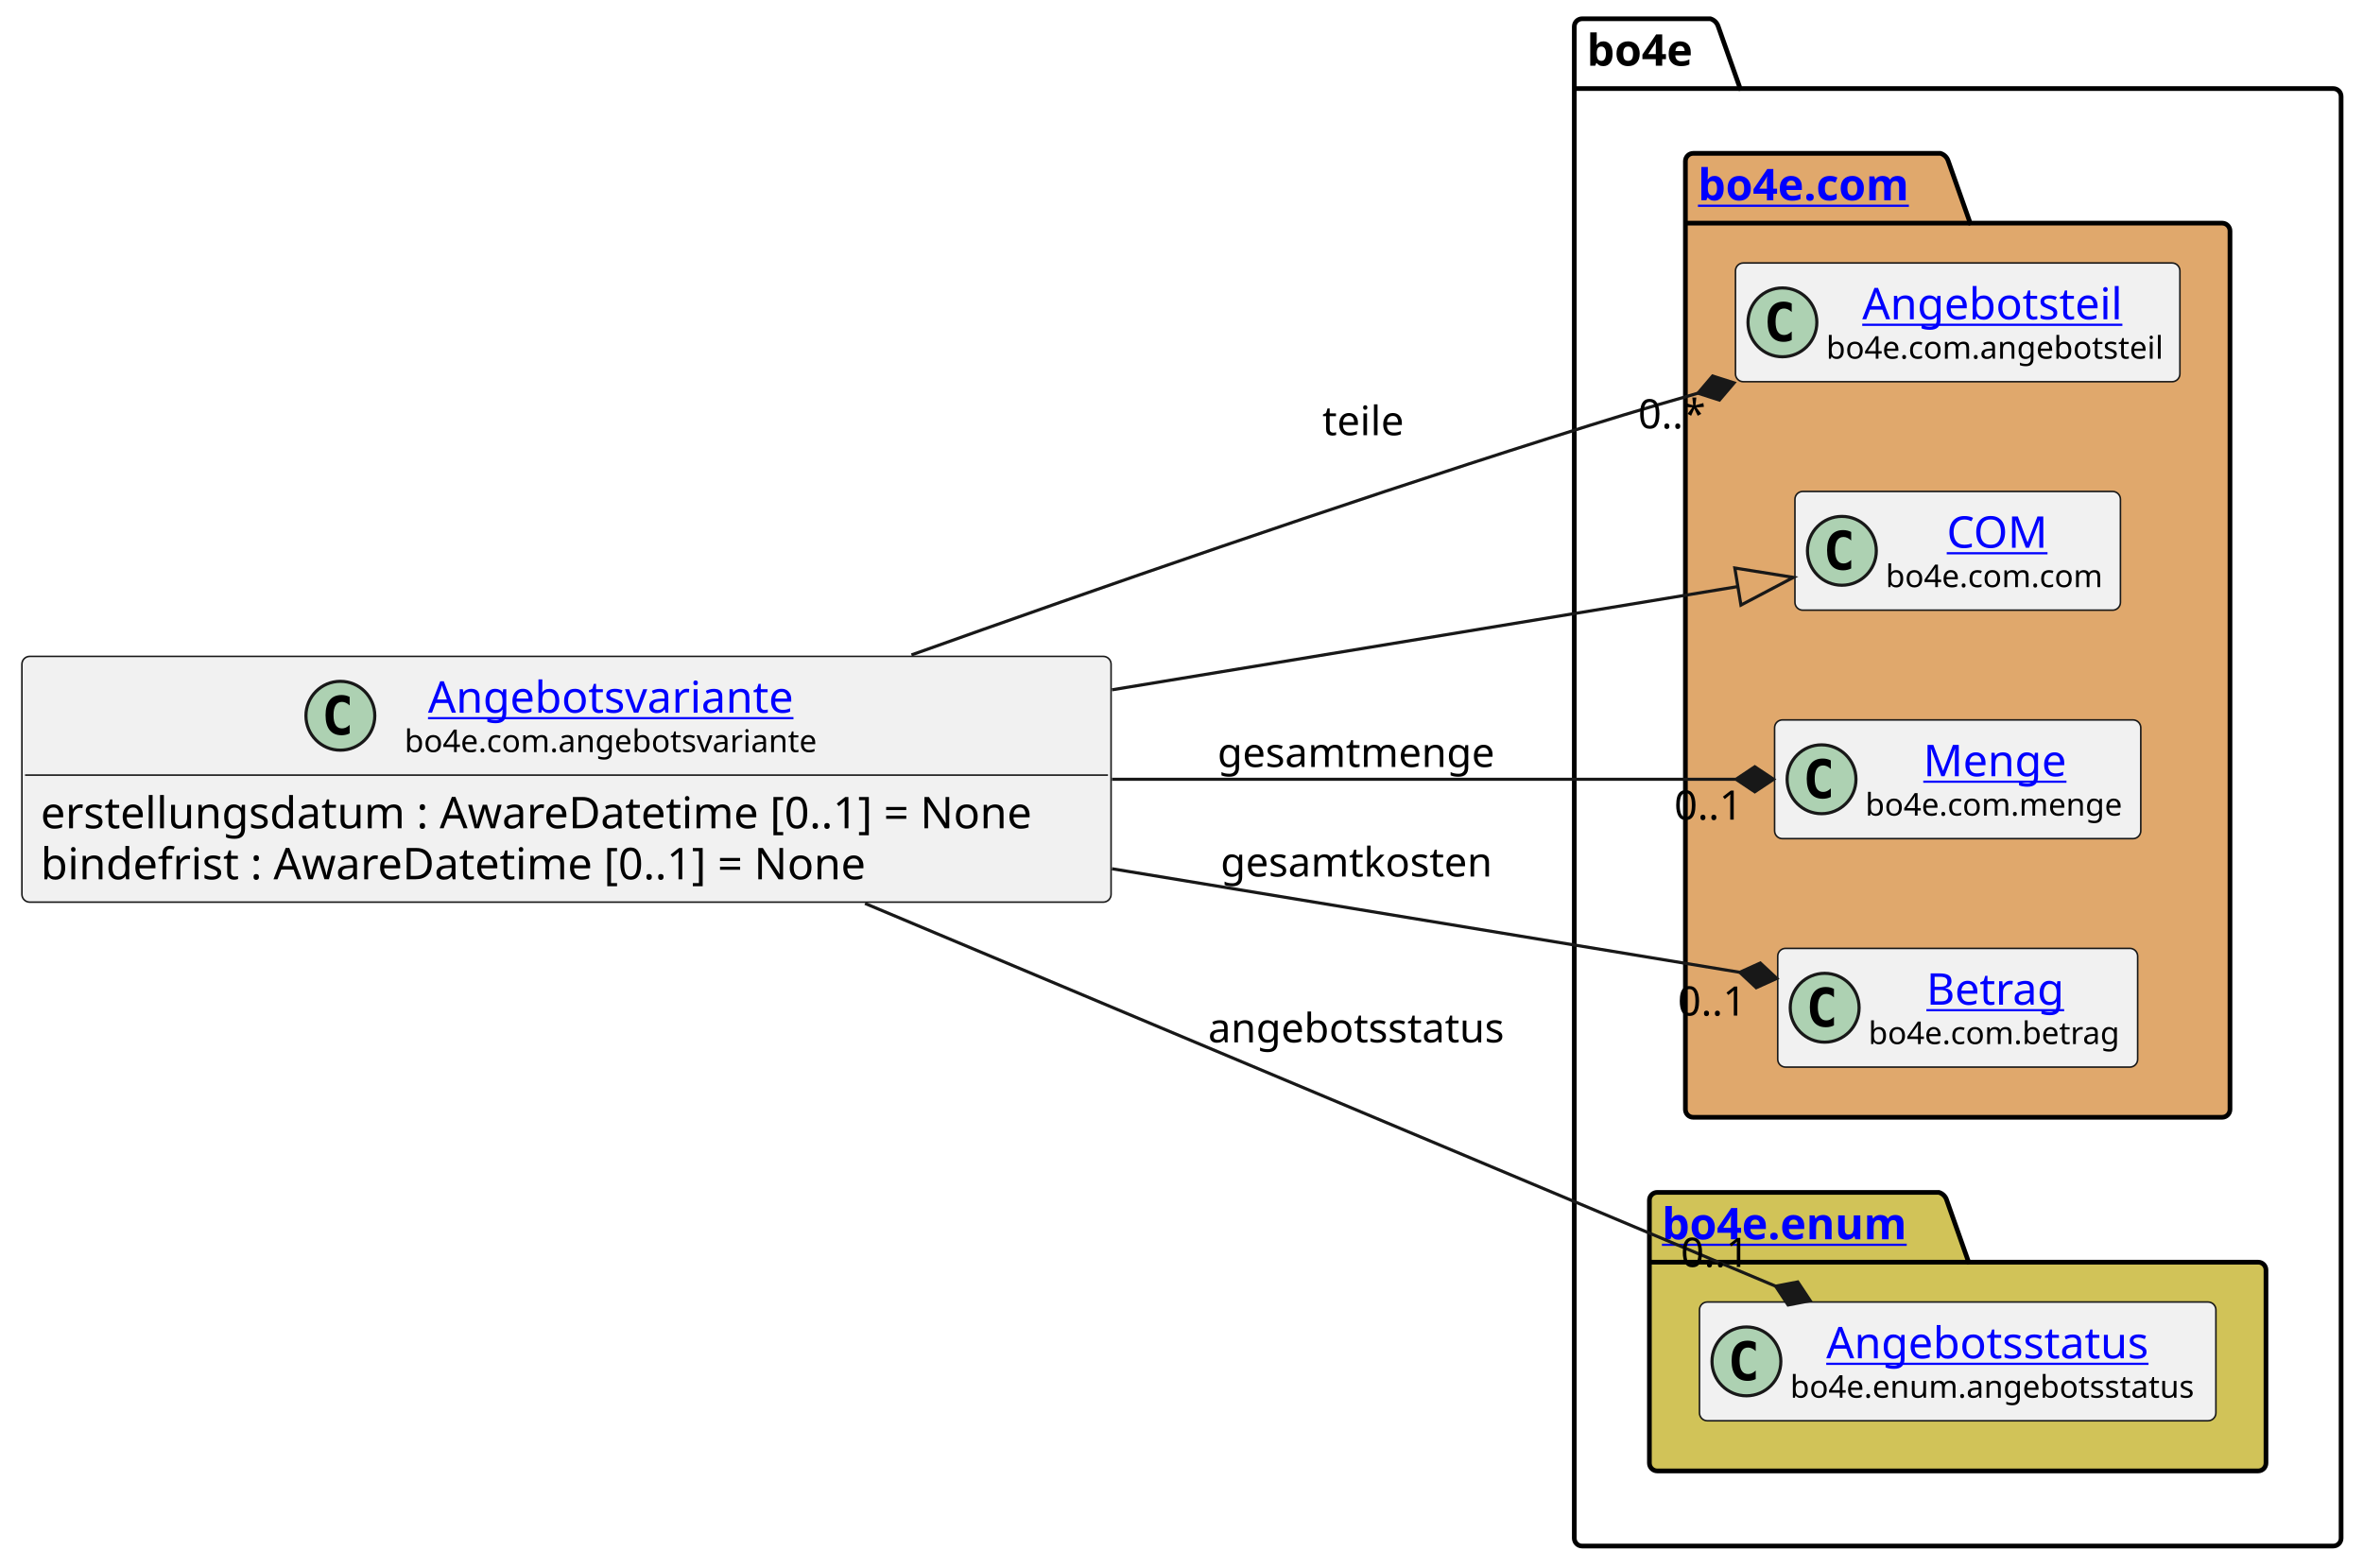
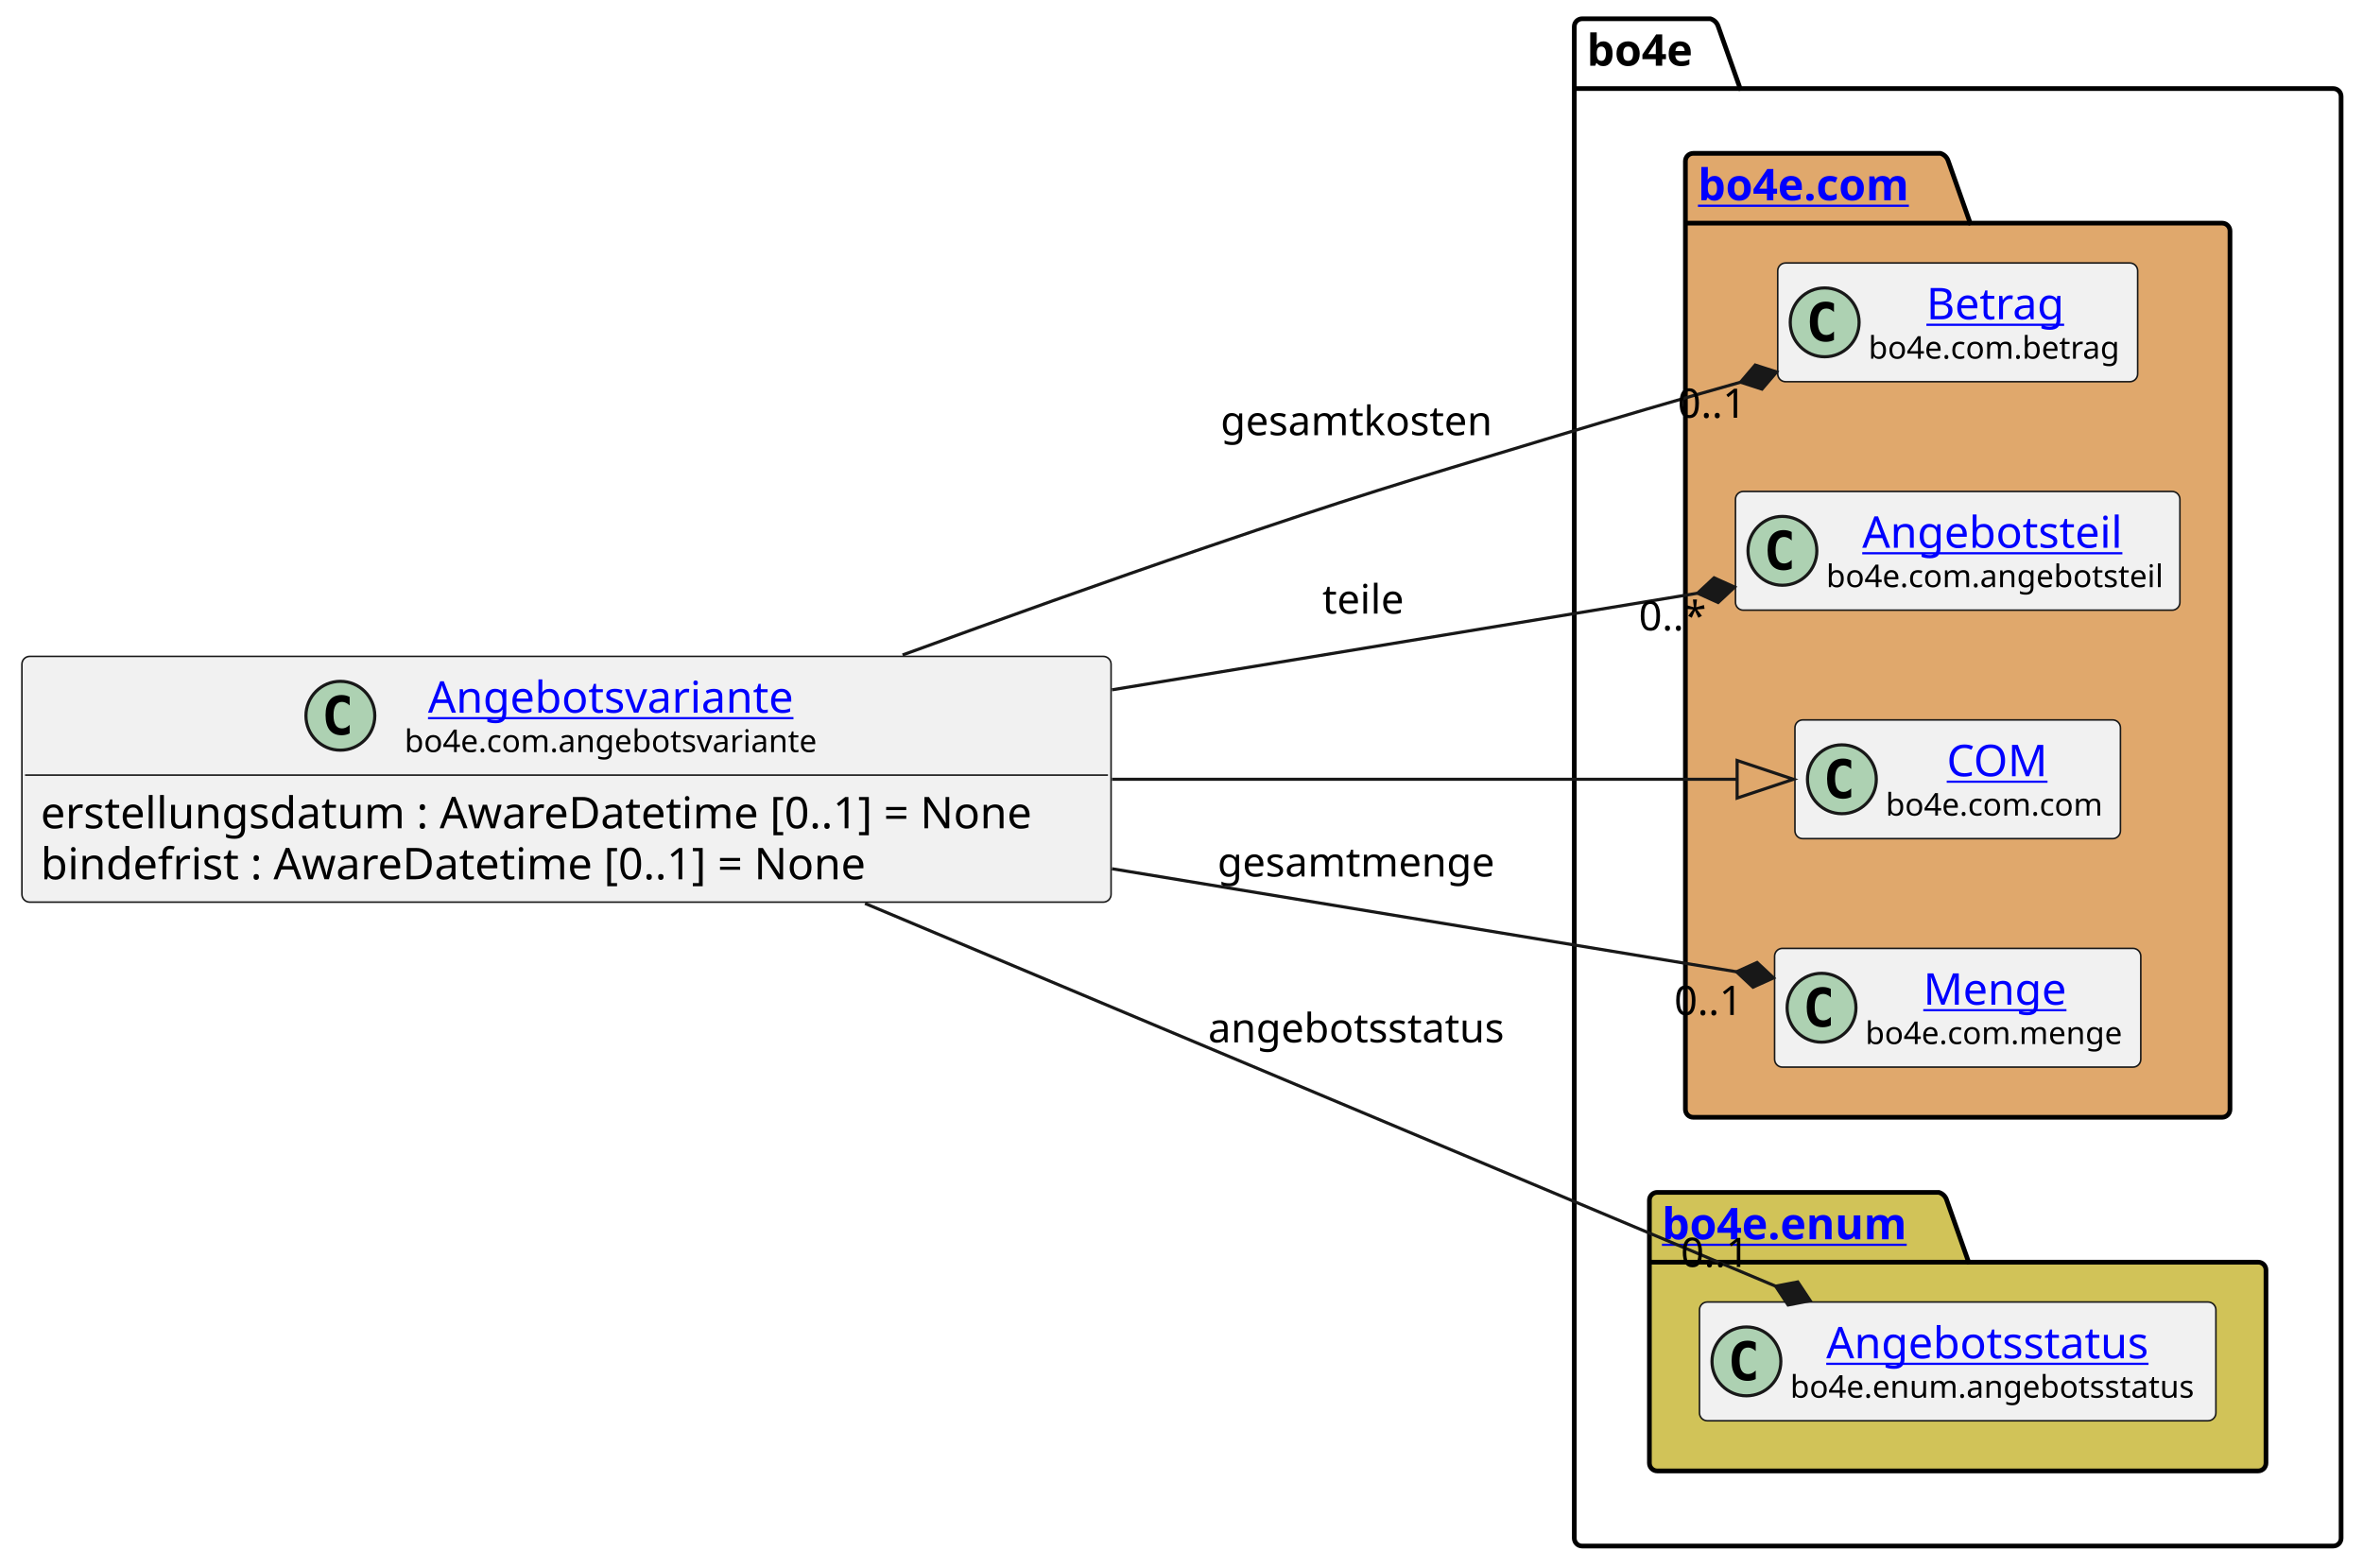
<svg xmlns="http://www.w3.org/2000/svg" xmlns:xlink="http://www.w3.org/1999/xlink" contentStyleType="text/css" height="501px" preserveAspectRatio="none" style="width:755px;height:501px;background:#FFFFFF;" version="1.1" viewBox="0 0 755 501" width="755px" zoomAndPan="magnify">
  <defs />
  <g>
    <g id="cluster_bo4e">
      <path d="M505.5,6 L546.5,6 A3.75,3.75 0 0 1 549,8.5 L556,28.297 L745.5,28.297 A2.5,2.5 0 0 1 748,30.797 L748,491.5 A2.5,2.5 0 0 1 745.5,494 L505.5,494 A2.5,2.5 0 0 1 503,491.5 L503,8.5 A2.5,2.5 0 0 1 505.5,6 " fill="none" style="stroke:#000000;stroke-width:1.5;" />
      <line style="stroke:#000000;stroke-width:1.5;" x1="503" x2="556" y1="28.297" y2="28.297" />
      <text fill="#000000" font-family="sans-serif" font-size="14" font-weight="bold" lengthAdjust="spacing" textLength="40" x="507" y="20.995">bo4e</text>
    </g>
    <g id="cluster_com">
      <path d="M541,49 L620,49 A3.75,3.75 0 0 1 622.5,51.5 L629.5,71.297 L710,71.297 A2.5,2.5 0 0 1 712.5,73.797 L712.5,354.5 A2.5,2.5 0 0 1 710,357 L541,357 A2.5,2.5 0 0 1 538.5,354.5 L538.5,51.5 A2.5,2.5 0 0 1 541,49 " fill="#E0A86C" style="stroke:#000000;stroke-width:1.5;" />
      <line style="stroke:#000000;stroke-width:1.5;" x1="538.5" x2="629.5" y1="71.297" y2="71.297" />
      <a href="https://bo4e.github.io/BO4E-python/latest/api/bo4e.com.html" target="_top" title="https://bo4e.github.io/BO4E-python/latest/api/bo4e.com.html" xlink:actuate="onRequest" xlink:href="https://bo4e.github.io/BO4E-python/latest/api/bo4e.com.html" xlink:show="new" xlink:title="https://bo4e.github.io/BO4E-python/latest/api/bo4e.com.html" xlink:type="simple">
        <text fill="#0000FF" font-family="sans-serif" font-size="14" font-weight="bold" lengthAdjust="spacing" text-decoration="underline" textLength="78" x="542.5" y="63.995">bo4e.com</text>
      </a>
    </g>
    <g id="cluster_enum">
      <path d="M529.5,381 L619.5,381 A3.75,3.75 0 0 1 622,383.5 L629,403.297 L721.5,403.297 A2.5,2.5 0 0 1 724,405.797 L724,467.5 A2.5,2.5 0 0 1 721.5,470 L529.5,470 A2.5,2.5 0 0 1 527,467.5 L527,383.5 A2.5,2.5 0 0 1 529.5,381 " fill="#D1C358" style="stroke:#000000;stroke-width:1.5;" />
      <line style="stroke:#000000;stroke-width:1.5;" x1="527" x2="629" y1="403.297" y2="403.297" />
      <a href="https://bo4e.github.io/BO4E-python/latest/api/bo4e.enum.html" target="_top" title="https://bo4e.github.io/BO4E-python/latest/api/bo4e.enum.html" xlink:actuate="onRequest" xlink:href="https://bo4e.github.io/BO4E-python/latest/api/bo4e.enum.html" xlink:show="new" xlink:title="https://bo4e.github.io/BO4E-python/latest/api/bo4e.enum.html" xlink:type="simple">
        <text fill="#0000FF" font-family="sans-serif" font-size="14" font-weight="bold" lengthAdjust="spacing" text-decoration="underline" textLength="89" x="531" y="395.995">bo4e.enum</text>
      </a>
    </g>
+     <g id="elem_Betrag">
+       <rect codeLine="9" fill="#F1F1F1" height="37.938" id="Betrag" rx="2.5" ry="2.5" style="stroke:#181818;stroke-width:0.5;" width="115" x="568" y="84.03" />
+       <ellipse cx="583" cy="102.999" fill="#ADD1B2" rx="11" ry="11" style="stroke:#181818;stroke-width:1.0;" />
+       <path d="M585.969,108.639 Q585.391,108.936 584.75,109.077 Q584.109,109.233 583.406,109.233 Q580.906,109.233 579.578,107.593 Q578.266,105.936 578.266,102.811 Q578.266,99.686 579.578,98.03 Q580.906,96.374 583.406,96.374 Q584.109,96.374 584.75,96.53 Q585.406,96.686 585.969,96.983 L585.969,99.702 Q585.344,99.124 584.75,98.858 Q584.156,98.577 583.531,98.577 Q582.188,98.577 581.5,99.655 Q580.812,100.718 580.812,102.811 Q580.812,104.905 581.5,105.983 Q582.188,107.046 583.531,107.046 Q584.156,107.046 584.75,106.78 Q585.344,106.499 585.969,105.921 L585.969,108.639 Z " fill="#000000" />
+       <a href="https://bo4e.github.io/BO4E-python/latest/api/bo4e.com.html#bo4e.com.betrag.Betrag" target="_top" title="https://bo4e.github.io/BO4E-python/latest/api/bo4e.com.html#bo4e.com.betrag.Betrag" xlink:actuate="onRequest" xlink:href="https://bo4e.github.io/BO4E-python/latest/api/bo4e.com.html#bo4e.com.betrag.Betrag" xlink:show="new" xlink:title="https://bo4e.github.io/BO4E-python/latest/api/bo4e.com.html#bo4e.com.betrag.Betrag" xlink:type="simple">
+         <text fill="#0000FF" font-family="sans-serif" font-size="14" lengthAdjust="spacing" text-decoration="underline" textLength="46" x="615.5" y="102.025">Betrag</text>
+       </a>
+       <text fill="#000000" font-family="sans-serif" font-size="10" lengthAdjust="spacing" textLength="83" x="597" y="114.609">bo4e.com.betrag</text>
+     </g>
    <g id="elem_Angebotsteil">
-       <rect codeLine="9" fill="#F1F1F1" height="37.938" id="Angebotsteil" rx="2.5" ry="2.5" style="stroke:#181818;stroke-width:0.5;" width="142" x="554.5" y="84.03" />
-       <ellipse cx="569.5" cy="102.999" fill="#ADD1B2" rx="11" ry="11" style="stroke:#181818;stroke-width:1.0;" />
-       <path d="M572.469,108.639 Q571.891,108.936 571.25,109.077 Q570.609,109.233 569.906,109.233 Q567.406,109.233 566.078,107.593 Q564.766,105.936 564.766,102.811 Q564.766,99.686 566.078,98.03 Q567.406,96.374 569.906,96.374 Q570.609,96.374 571.25,96.53 Q571.906,96.686 572.469,96.983 L572.469,99.702 Q571.844,99.124 571.25,98.858 Q570.656,98.577 570.031,98.577 Q568.688,98.577 568,99.655 Q567.312,100.718 567.312,102.811 Q567.312,104.905 568,105.983 Q568.688,107.046 570.031,107.046 Q570.656,107.046 571.25,106.78 Q571.844,106.499 572.469,105.921 L572.469,108.639 Z " fill="#000000" />
+       <rect codeLine="10" fill="#F1F1F1" height="37.938" id="Angebotsteil" rx="2.5" ry="2.5" style="stroke:#181818;stroke-width:0.5;" width="142" x="554.5" y="157.03" />
+       <ellipse cx="569.5" cy="175.999" fill="#ADD1B2" rx="11" ry="11" style="stroke:#181818;stroke-width:1.0;" />
+       <path d="M572.469,181.639 Q571.891,181.936 571.25,182.077 Q570.609,182.233 569.906,182.233 Q567.406,182.233 566.078,180.593 Q564.766,178.936 564.766,175.811 Q564.766,172.686 566.078,171.03 Q567.406,169.374 569.906,169.374 Q570.609,169.374 571.25,169.53 Q571.906,169.686 572.469,169.983 L572.469,172.702 Q571.844,172.124 571.25,171.858 Q570.656,171.577 570.031,171.577 Q568.688,171.577 568,172.655 Q567.312,173.718 567.312,175.811 Q567.312,177.905 568,178.983 Q568.688,180.046 570.031,180.046 Q570.656,180.046 571.25,179.78 Q571.844,179.499 572.469,178.921 L572.469,181.639 Z " fill="#000000" />
      <a href="https://bo4e.github.io/BO4E-python/latest/api/bo4e.com.html#bo4e.com.angebotsteil.Angebotsteil" target="_top" title="https://bo4e.github.io/BO4E-python/latest/api/bo4e.com.html#bo4e.com.angebotsteil.Angebotsteil" xlink:actuate="onRequest" xlink:href="https://bo4e.github.io/BO4E-python/latest/api/bo4e.com.html#bo4e.com.angebotsteil.Angebotsteil" xlink:show="new" xlink:title="https://bo4e.github.io/BO4E-python/latest/api/bo4e.com.html#bo4e.com.angebotsteil.Angebotsteil" xlink:type="simple">
-         <text fill="#0000FF" font-family="sans-serif" font-size="14" lengthAdjust="spacing" text-decoration="underline" textLength="87" x="595" y="102.025">Angebotsteil</text>
+         <text fill="#0000FF" font-family="sans-serif" font-size="14" lengthAdjust="spacing" text-decoration="underline" textLength="87" x="595" y="175.025">Angebotsteil</text>
      </a>
-       <text fill="#000000" font-family="sans-serif" font-size="10" lengthAdjust="spacing" textLength="110" x="583.5" y="114.609">bo4e.com.angebotsteil</text>
+       <text fill="#000000" font-family="sans-serif" font-size="10" lengthAdjust="spacing" textLength="110" x="583.5" y="187.609">bo4e.com.angebotsteil</text>
    </g>
    <g id="elem_COM">
-       <rect codeLine="10" fill="#F1F1F1" height="37.938" id="COM" rx="2.5" ry="2.5" style="stroke:#181818;stroke-width:0.5;" width="104" x="573.5" y="157.03" />
-       <ellipse cx="588.5" cy="175.999" fill="#ADD1B2" rx="11" ry="11" style="stroke:#181818;stroke-width:1.0;" />
-       <path d="M591.469,181.639 Q590.891,181.936 590.25,182.077 Q589.609,182.233 588.906,182.233 Q586.406,182.233 585.078,180.593 Q583.766,178.936 583.766,175.811 Q583.766,172.686 585.078,171.03 Q586.406,169.374 588.906,169.374 Q589.609,169.374 590.25,169.53 Q590.906,169.686 591.469,169.983 L591.469,172.702 Q590.844,172.124 590.25,171.858 Q589.656,171.577 589.031,171.577 Q587.688,171.577 587,172.655 Q586.312,173.718 586.312,175.811 Q586.312,177.905 587,178.983 Q587.688,180.046 589.031,180.046 Q589.656,180.046 590.25,179.78 Q590.844,179.499 591.469,178.921 L591.469,181.639 Z " fill="#000000" />
+       <rect codeLine="11" fill="#F1F1F1" height="37.938" id="COM" rx="2.5" ry="2.5" style="stroke:#181818;stroke-width:0.5;" width="104" x="573.5" y="230.03" />
+       <ellipse cx="588.5" cy="248.999" fill="#ADD1B2" rx="11" ry="11" style="stroke:#181818;stroke-width:1.0;" />
+       <path d="M591.469,254.639 Q590.891,254.936 590.25,255.077 Q589.609,255.233 588.906,255.233 Q586.406,255.233 585.078,253.593 Q583.766,251.936 583.766,248.811 Q583.766,245.686 585.078,244.03 Q586.406,242.374 588.906,242.374 Q589.609,242.374 590.25,242.53 Q590.906,242.686 591.469,242.983 L591.469,245.702 Q590.844,245.124 590.25,244.858 Q589.656,244.577 589.031,244.577 Q587.688,244.577 587,245.655 Q586.312,246.718 586.312,248.811 Q586.312,250.905 587,251.983 Q587.688,253.046 589.031,253.046 Q589.656,253.046 590.25,252.78 Q590.844,252.499 591.469,251.921 L591.469,254.639 Z " fill="#000000" />
      <a href="https://bo4e.github.io/BO4E-python/latest/api/bo4e.com.html#bo4e.com.com.COM" target="_top" title="https://bo4e.github.io/BO4E-python/latest/api/bo4e.com.html#bo4e.com.com.COM" xlink:actuate="onRequest" xlink:href="https://bo4e.github.io/BO4E-python/latest/api/bo4e.com.html#bo4e.com.com.COM" xlink:show="new" xlink:title="https://bo4e.github.io/BO4E-python/latest/api/bo4e.com.html#bo4e.com.com.COM" xlink:type="simple">
-         <text fill="#0000FF" font-family="sans-serif" font-size="14" lengthAdjust="spacing" text-decoration="underline" textLength="33" x="622" y="175.025">COM</text>
+         <text fill="#0000FF" font-family="sans-serif" font-size="14" lengthAdjust="spacing" text-decoration="underline" textLength="33" x="622" y="248.025">COM</text>
      </a>
-       <text fill="#000000" font-family="sans-serif" font-size="10" lengthAdjust="spacing" textLength="72" x="602.5" y="187.609">bo4e.com.com</text>
+       <text fill="#000000" font-family="sans-serif" font-size="10" lengthAdjust="spacing" textLength="72" x="602.5" y="260.609">bo4e.com.com</text>
    </g>
    <g id="elem_Menge">
-       <rect codeLine="11" fill="#F1F1F1" height="37.938" id="Menge" rx="2.5" ry="2.5" style="stroke:#181818;stroke-width:0.5;" width="117" x="567" y="230.03" />
-       <ellipse cx="582" cy="248.999" fill="#ADD1B2" rx="11" ry="11" style="stroke:#181818;stroke-width:1.0;" />
-       <path d="M584.969,254.639 Q584.391,254.936 583.75,255.077 Q583.109,255.233 582.406,255.233 Q579.906,255.233 578.578,253.593 Q577.266,251.936 577.266,248.811 Q577.266,245.686 578.578,244.03 Q579.906,242.374 582.406,242.374 Q583.109,242.374 583.75,242.53 Q584.406,242.686 584.969,242.983 L584.969,245.702 Q584.344,245.124 583.75,244.858 Q583.156,244.577 582.531,244.577 Q581.188,244.577 580.5,245.655 Q579.812,246.718 579.812,248.811 Q579.812,250.905 580.5,251.983 Q581.188,253.046 582.531,253.046 Q583.156,253.046 583.75,252.78 Q584.344,252.499 584.969,251.921 L584.969,254.639 Z " fill="#000000" />
+       <rect codeLine="12" fill="#F1F1F1" height="37.938" id="Menge" rx="2.5" ry="2.5" style="stroke:#181818;stroke-width:0.5;" width="117" x="567" y="303.03" />
+       <ellipse cx="582" cy="321.999" fill="#ADD1B2" rx="11" ry="11" style="stroke:#181818;stroke-width:1.0;" />
+       <path d="M584.969,327.639 Q584.391,327.936 583.75,328.077 Q583.109,328.233 582.406,328.233 Q579.906,328.233 578.578,326.592 Q577.266,324.936 577.266,321.811 Q577.266,318.686 578.578,317.03 Q579.906,315.374 582.406,315.374 Q583.109,315.374 583.75,315.53 Q584.406,315.686 584.969,315.983 L584.969,318.702 Q584.344,318.124 583.75,317.858 Q583.156,317.577 582.531,317.577 Q581.188,317.577 580.5,318.655 Q579.812,319.717 579.812,321.811 Q579.812,323.905 580.5,324.983 Q581.188,326.046 582.531,326.046 Q583.156,326.046 583.75,325.78 Q584.344,325.499 584.969,324.921 L584.969,327.639 Z " fill="#000000" />
      <a href="https://bo4e.github.io/BO4E-python/latest/api/bo4e.com.html#bo4e.com.menge.Menge" target="_top" title="https://bo4e.github.io/BO4E-python/latest/api/bo4e.com.html#bo4e.com.menge.Menge" xlink:actuate="onRequest" xlink:href="https://bo4e.github.io/BO4E-python/latest/api/bo4e.com.html#bo4e.com.menge.Menge" xlink:show="new" xlink:title="https://bo4e.github.io/BO4E-python/latest/api/bo4e.com.html#bo4e.com.menge.Menge" xlink:type="simple">
-         <text fill="#0000FF" font-family="sans-serif" font-size="14" lengthAdjust="spacing" text-decoration="underline" textLength="48" x="614.5" y="248.025">Menge</text>
+         <text fill="#0000FF" font-family="sans-serif" font-size="14" lengthAdjust="spacing" text-decoration="underline" textLength="48" x="614.5" y="321.025">Menge</text>
      </a>
-       <text fill="#000000" font-family="sans-serif" font-size="10" lengthAdjust="spacing" textLength="85" x="596" y="260.609">bo4e.com.menge</text>
-     </g>
-     <g id="elem_Betrag">
-       <rect codeLine="12" fill="#F1F1F1" height="37.938" id="Betrag" rx="2.5" ry="2.5" style="stroke:#181818;stroke-width:0.5;" width="115" x="568" y="303.03" />
-       <ellipse cx="583" cy="321.999" fill="#ADD1B2" rx="11" ry="11" style="stroke:#181818;stroke-width:1.0;" />
-       <path d="M585.969,327.639 Q585.391,327.936 584.75,328.077 Q584.109,328.233 583.406,328.233 Q580.906,328.233 579.578,326.592 Q578.266,324.936 578.266,321.811 Q578.266,318.686 579.578,317.03 Q580.906,315.374 583.406,315.374 Q584.109,315.374 584.75,315.53 Q585.406,315.686 585.969,315.983 L585.969,318.702 Q585.344,318.124 584.75,317.858 Q584.156,317.577 583.531,317.577 Q582.188,317.577 581.5,318.655 Q580.812,319.717 580.812,321.811 Q580.812,323.905 581.5,324.983 Q582.188,326.046 583.531,326.046 Q584.156,326.046 584.75,325.78 Q585.344,325.499 585.969,324.921 L585.969,327.639 Z " fill="#000000" />
-       <a href="https://bo4e.github.io/BO4E-python/latest/api/bo4e.com.html#bo4e.com.betrag.Betrag" target="_top" title="https://bo4e.github.io/BO4E-python/latest/api/bo4e.com.html#bo4e.com.betrag.Betrag" xlink:actuate="onRequest" xlink:href="https://bo4e.github.io/BO4E-python/latest/api/bo4e.com.html#bo4e.com.betrag.Betrag" xlink:show="new" xlink:title="https://bo4e.github.io/BO4E-python/latest/api/bo4e.com.html#bo4e.com.betrag.Betrag" xlink:type="simple">
-         <text fill="#0000FF" font-family="sans-serif" font-size="14" lengthAdjust="spacing" text-decoration="underline" textLength="46" x="615.5" y="321.025">Betrag</text>
-       </a>
-       <text fill="#000000" font-family="sans-serif" font-size="10" lengthAdjust="spacing" textLength="83" x="597" y="333.609">bo4e.com.betrag</text>
+       <text fill="#000000" font-family="sans-serif" font-size="10" lengthAdjust="spacing" textLength="85" x="596" y="333.609">bo4e.com.menge</text>
    </g>
    <g id="elem_Angebotsstatus">
      <rect codeLine="15" fill="#F1F1F1" height="37.938" id="Angebotsstatus" rx="2.5" ry="2.5" style="stroke:#181818;stroke-width:0.5;" width="165" x="543" y="416.03" />
      <ellipse cx="558" cy="434.999" fill="#ADD1B2" rx="11" ry="11" style="stroke:#181818;stroke-width:1.0;" />
      <path d="M560.969,440.639 Q560.391,440.936 559.75,441.077 Q559.109,441.233 558.406,441.233 Q555.906,441.233 554.578,439.592 Q553.266,437.936 553.266,434.811 Q553.266,431.686 554.578,430.03 Q555.906,428.374 558.406,428.374 Q559.109,428.374 559.75,428.53 Q560.406,428.686 560.969,428.983 L560.969,431.702 Q560.344,431.124 559.75,430.858 Q559.156,430.577 558.531,430.577 Q557.188,430.577 556.5,431.655 Q555.812,432.717 555.812,434.811 Q555.812,436.905 556.5,437.983 Q557.188,439.046 558.531,439.046 Q559.156,439.046 559.75,438.78 Q560.344,438.499 560.969,437.921 L560.969,440.639 Z " fill="#000000" />
      <a href="https://bo4e.github.io/BO4E-python/latest/api/bo4e.enum.html#bo4e.enum.angebotsstatus.Angebotsstatus" target="_top" title="https://bo4e.github.io/BO4E-python/latest/api/bo4e.enum.html#bo4e.enum.angebotsstatus.Angebotsstatus" xlink:actuate="onRequest" xlink:href="https://bo4e.github.io/BO4E-python/latest/api/bo4e.enum.html#bo4e.enum.angebotsstatus.Angebotsstatus" xlink:show="new" xlink:title="https://bo4e.github.io/BO4E-python/latest/api/bo4e.enum.html#bo4e.enum.angebotsstatus.Angebotsstatus" xlink:type="simple">
        <text fill="#0000FF" font-family="sans-serif" font-size="14" lengthAdjust="spacing" text-decoration="underline" textLength="110" x="583.5" y="434.025">Angebotsstatus</text>
      </a>
      <text fill="#000000" font-family="sans-serif" font-size="10" lengthAdjust="spacing" textLength="133" x="572" y="446.609">bo4e.enum.angebotsstatus</text>
    </g>
    <g id="elem_Angebotsvariante">
      <rect codeLine="3" fill="#F1F1F1" height="78.531" id="Angebotsvariante" rx="2.5" ry="2.5" style="stroke:#181818;stroke-width:0.5;" width="348" x="7" y="209.73" />
      <ellipse cx="108.75" cy="228.699" fill="#ADD1B2" rx="11" ry="11" style="stroke:#181818;stroke-width:1.0;" />
      <path d="M111.719,234.339 Q111.141,234.636 110.5,234.777 Q109.859,234.933 109.156,234.933 Q106.656,234.933 105.328,233.292 Q104.016,231.636 104.016,228.511 Q104.016,225.386 105.328,223.73 Q106.656,222.074 109.156,222.074 Q109.859,222.074 110.5,222.23 Q111.156,222.386 111.719,222.683 L111.719,225.402 Q111.094,224.824 110.5,224.558 Q109.906,224.277 109.281,224.277 Q107.938,224.277 107.25,225.355 Q106.562,226.417 106.562,228.511 Q106.562,230.605 107.25,231.683 Q107.938,232.746 109.281,232.746 Q109.906,232.746 110.5,232.48 Q111.094,232.199 111.719,231.621 L111.719,234.339 Z " fill="#000000" />
      <a href="https://bo4e.github.io/BO4E-python/latest/api/bo4e.com.html#bo4e.com.angebotsvariante.Angebotsvariante" target="_top" title="https://bo4e.github.io/BO4E-python/latest/api/bo4e.com.html#bo4e.com.angebotsvariante.Angebotsvariante" xlink:actuate="onRequest" xlink:href="https://bo4e.github.io/BO4E-python/latest/api/bo4e.com.html#bo4e.com.angebotsvariante.Angebotsvariante" xlink:show="new" xlink:title="https://bo4e.github.io/BO4E-python/latest/api/bo4e.com.html#bo4e.com.angebotsvariante.Angebotsvariante" xlink:type="simple">
        <text fill="#0000FF" font-family="sans-serif" font-size="14" lengthAdjust="spacing" text-decoration="underline" textLength="121" x="136.75" y="227.725">Angebotsvariante</text>
      </a>
      <text fill="#000000" font-family="sans-serif" font-size="10" lengthAdjust="spacing" textLength="136" x="129.25" y="240.309">bo4e.com.angebotsvariante</text>
      <line style="stroke:#181818;stroke-width:0.5;" x1="8" x2="354" y1="247.667" y2="247.667" />
      <text fill="#000000" font-family="sans-serif" font-size="14" lengthAdjust="spacing" textLength="336" x="13" y="264.663">erstellungsdatum : AwareDatetime [0..1] = None</text>
      <text fill="#000000" font-family="sans-serif" font-size="14" lengthAdjust="spacing" textLength="279" x="13" y="280.959">bindefrist : AwareDatetime [0..1] = None</text>
    </g>
    <g id="link_Angebotsvariante_COM">
-       <path codeLine="18" d="M355.3,220.41 C433.31,207.54 501.91,196.219 555.27,187.419 " fill="none" id="Angebotsvariante-to-COM" style="stroke:#181818;stroke-width:1.0;" />
-       <polygon fill="none" points="573.03,184.49,554.294,181.499,556.246,193.339,573.03,184.49" style="stroke:#181818;stroke-width:1.0;" />
+       <path codeLine="18" d="M355.3,249 C433.31,249 501.67,249 555.03,249 " fill="none" id="Angebotsvariante-to-COM" style="stroke:#181818;stroke-width:1.0;" />
+       <polygon fill="none" points="573.03,249,555.03,243,555.03,255,573.03,249" style="stroke:#181818;stroke-width:1.0;" />
    </g>
    <g id="link_Angebotsvariante_Angebotsstatus">
      <path codeLine="19" d="M276.38,288.67 C369.28,327.72 496.187,381.07 567.327,410.97 " fill="none" id="Angebotsvariante-to-Angebotsstatus" style="stroke:#181818;stroke-width:1.0;" />
      <polygon fill="#181818" points="578.39,415.62,574.409,409.608,567.327,410.97,571.309,416.983,578.39,415.62" style="stroke:#181818;stroke-width:1.0;" />
      <text fill="#000000" font-family="sans-serif" font-size="13" lengthAdjust="spacing" textLength="100" x="386" y="333.067">angebotsstatus</text>
      <text fill="#000000" font-family="sans-serif" font-size="13" lengthAdjust="spacing" textLength="24" x="537.026" y="404.811">0..1</text>
    </g>
    <g id="link_Angebotsvariante_Angebotsteil">
-       <path codeLine="20" d="M291.22,209.26 C351.11,187.89 426.84,161.59 495,140 C514.06,133.96 523.292,131.126 542.511,125.636 " fill="none" id="Angebotsvariante-to-Angebotsteil" style="stroke:#181818;stroke-width:1.0;" />
-       <polygon fill="#181818" points="554.05,122.34,547.182,120.142,542.511,125.636,549.379,127.834,554.05,122.34" style="stroke:#181818;stroke-width:1.0;" />
-       <text fill="#000000" font-family="sans-serif" font-size="13" lengthAdjust="spacing" textLength="27" x="422.5" y="139.067">teile</text>
-       <text fill="#000000" font-family="sans-serif" font-size="13" lengthAdjust="spacing" textLength="23" x="523.403" y="136.887">0..*</text>
+       <path codeLine="20" d="M355.3,220.41 C424.71,208.96 488.89,198.374 542.39,189.544 " fill="none" id="Angebotsvariante-to-Angebotsteil" style="stroke:#181818;stroke-width:1.0;" />
+       <polygon fill="#181818" points="554.23,187.59,547.659,184.62,542.39,189.544,548.962,192.514,554.23,187.59" style="stroke:#181818;stroke-width:1.0;" />
+       <text fill="#000000" font-family="sans-serif" font-size="13" lengthAdjust="spacing" textLength="27" x="422.5" y="196.067">teile</text>
+       <text fill="#000000" font-family="sans-serif" font-size="13" lengthAdjust="spacing" textLength="23" x="523.6" y="201.423">0..*</text>
    </g>
    <g id="link_Angebotsvariante_Menge">
-       <path codeLine="21" d="M355.3,249 C430.28,249 500.98,249 554.67,249 " fill="none" id="Angebotsvariante-to-Menge" style="stroke:#181818;stroke-width:1.0;" />
-       <polygon fill="#181818" points="566.67,249,560.67,245,554.67,249,560.67,253,566.67,249" style="stroke:#181818;stroke-width:1.0;" />
-       <text fill="#000000" font-family="sans-serif" font-size="13" lengthAdjust="spacing" textLength="94" x="389" y="245.067">gesamtmenge</text>
-       <text fill="#000000" font-family="sans-serif" font-size="13" lengthAdjust="spacing" textLength="24" x="534.923" y="261.895">0..1</text>
+       <path codeLine="21" d="M355.3,277.59 C430.28,289.96 501.14,301.646 554.83,310.506 " fill="none" id="Angebotsvariante-to-Menge" style="stroke:#181818;stroke-width:1.0;" />
+       <polygon fill="#181818" points="566.67,312.46,561.401,307.536,554.83,310.506,560.099,315.43,566.67,312.46" style="stroke:#181818;stroke-width:1.0;" />
+       <text fill="#000000" font-family="sans-serif" font-size="13" lengthAdjust="spacing" textLength="94" x="389" y="280.067">gesamtmenge</text>
+       <text fill="#000000" font-family="sans-serif" font-size="13" lengthAdjust="spacing" textLength="24" x="534.923" y="324.311">0..1</text>
    </g>
    <g id="link_Angebotsvariante_Betrag">
-       <path codeLine="22" d="M355.3,277.59 C430.77,290.04 502.21,301.827 555.86,310.677 " fill="none" id="Angebotsvariante-to-Betrag" style="stroke:#181818;stroke-width:1.0;" />
-       <polygon fill="#181818" points="567.7,312.63,562.431,307.707,555.86,310.677,561.129,315.6,567.7,312.63" style="stroke:#181818;stroke-width:1.0;" />
-       <text fill="#000000" font-family="sans-serif" font-size="13" lengthAdjust="spacing" textLength="92" x="390" y="280.067">gesamtkosten</text>
-       <text fill="#000000" font-family="sans-serif" font-size="13" lengthAdjust="spacing" textLength="24" x="536.066" y="324.5">0..1</text>
+       <path codeLine="22" d="M288.38,209.28 C319.43,197.94 353.49,185.75 385,175 C433.56,158.43 445.89,154.83 495,140 C518.73,132.84 533.463,128.528 556.114,122.118 " fill="none" id="Angebotsvariante-to-Betrag" style="stroke:#181818;stroke-width:1.0;" />
+       <polygon fill="#181818" points="567.66,118.85,560.798,116.635,556.114,122.118,562.976,124.333,567.66,118.85" style="stroke:#181818;stroke-width:1.0;" />
+       <text fill="#000000" font-family="sans-serif" font-size="13" lengthAdjust="spacing" textLength="92" x="390" y="139.067">gesamtkosten</text>
+       <text fill="#000000" font-family="sans-serif" font-size="13" lengthAdjust="spacing" textLength="24" x="536.021" y="133.478">0..1</text>
    </g>
  </g>
</svg>
